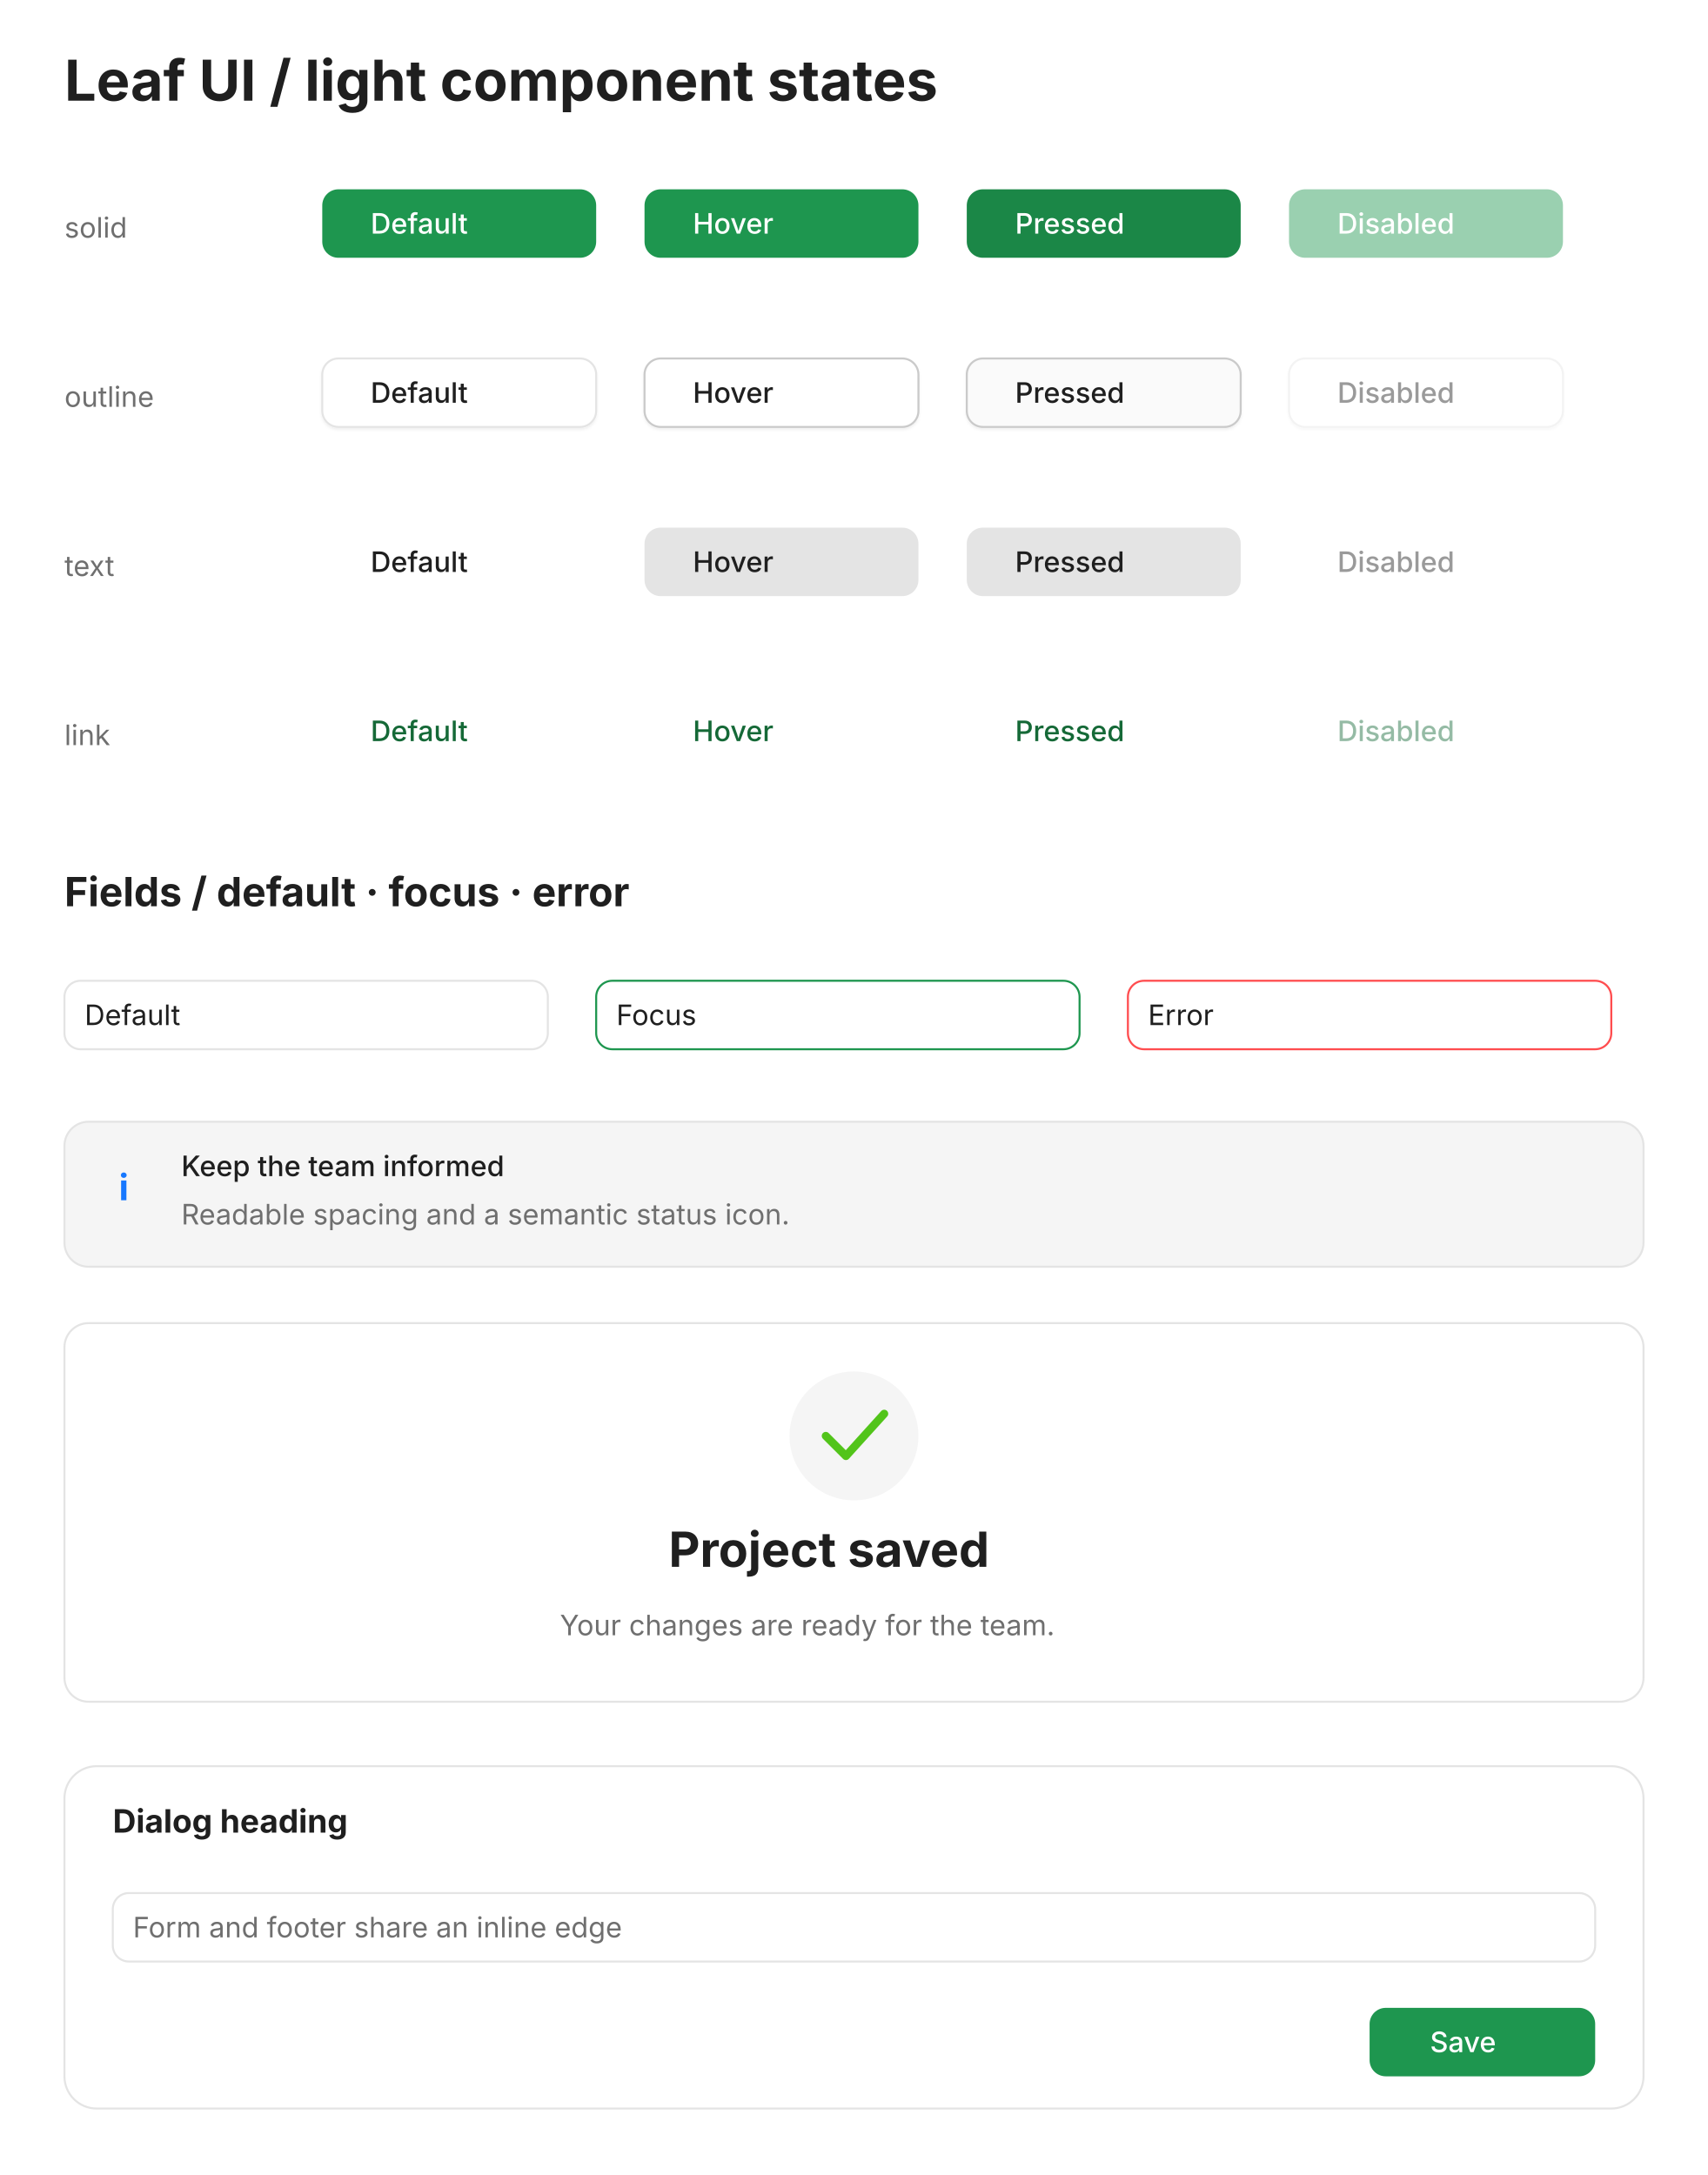
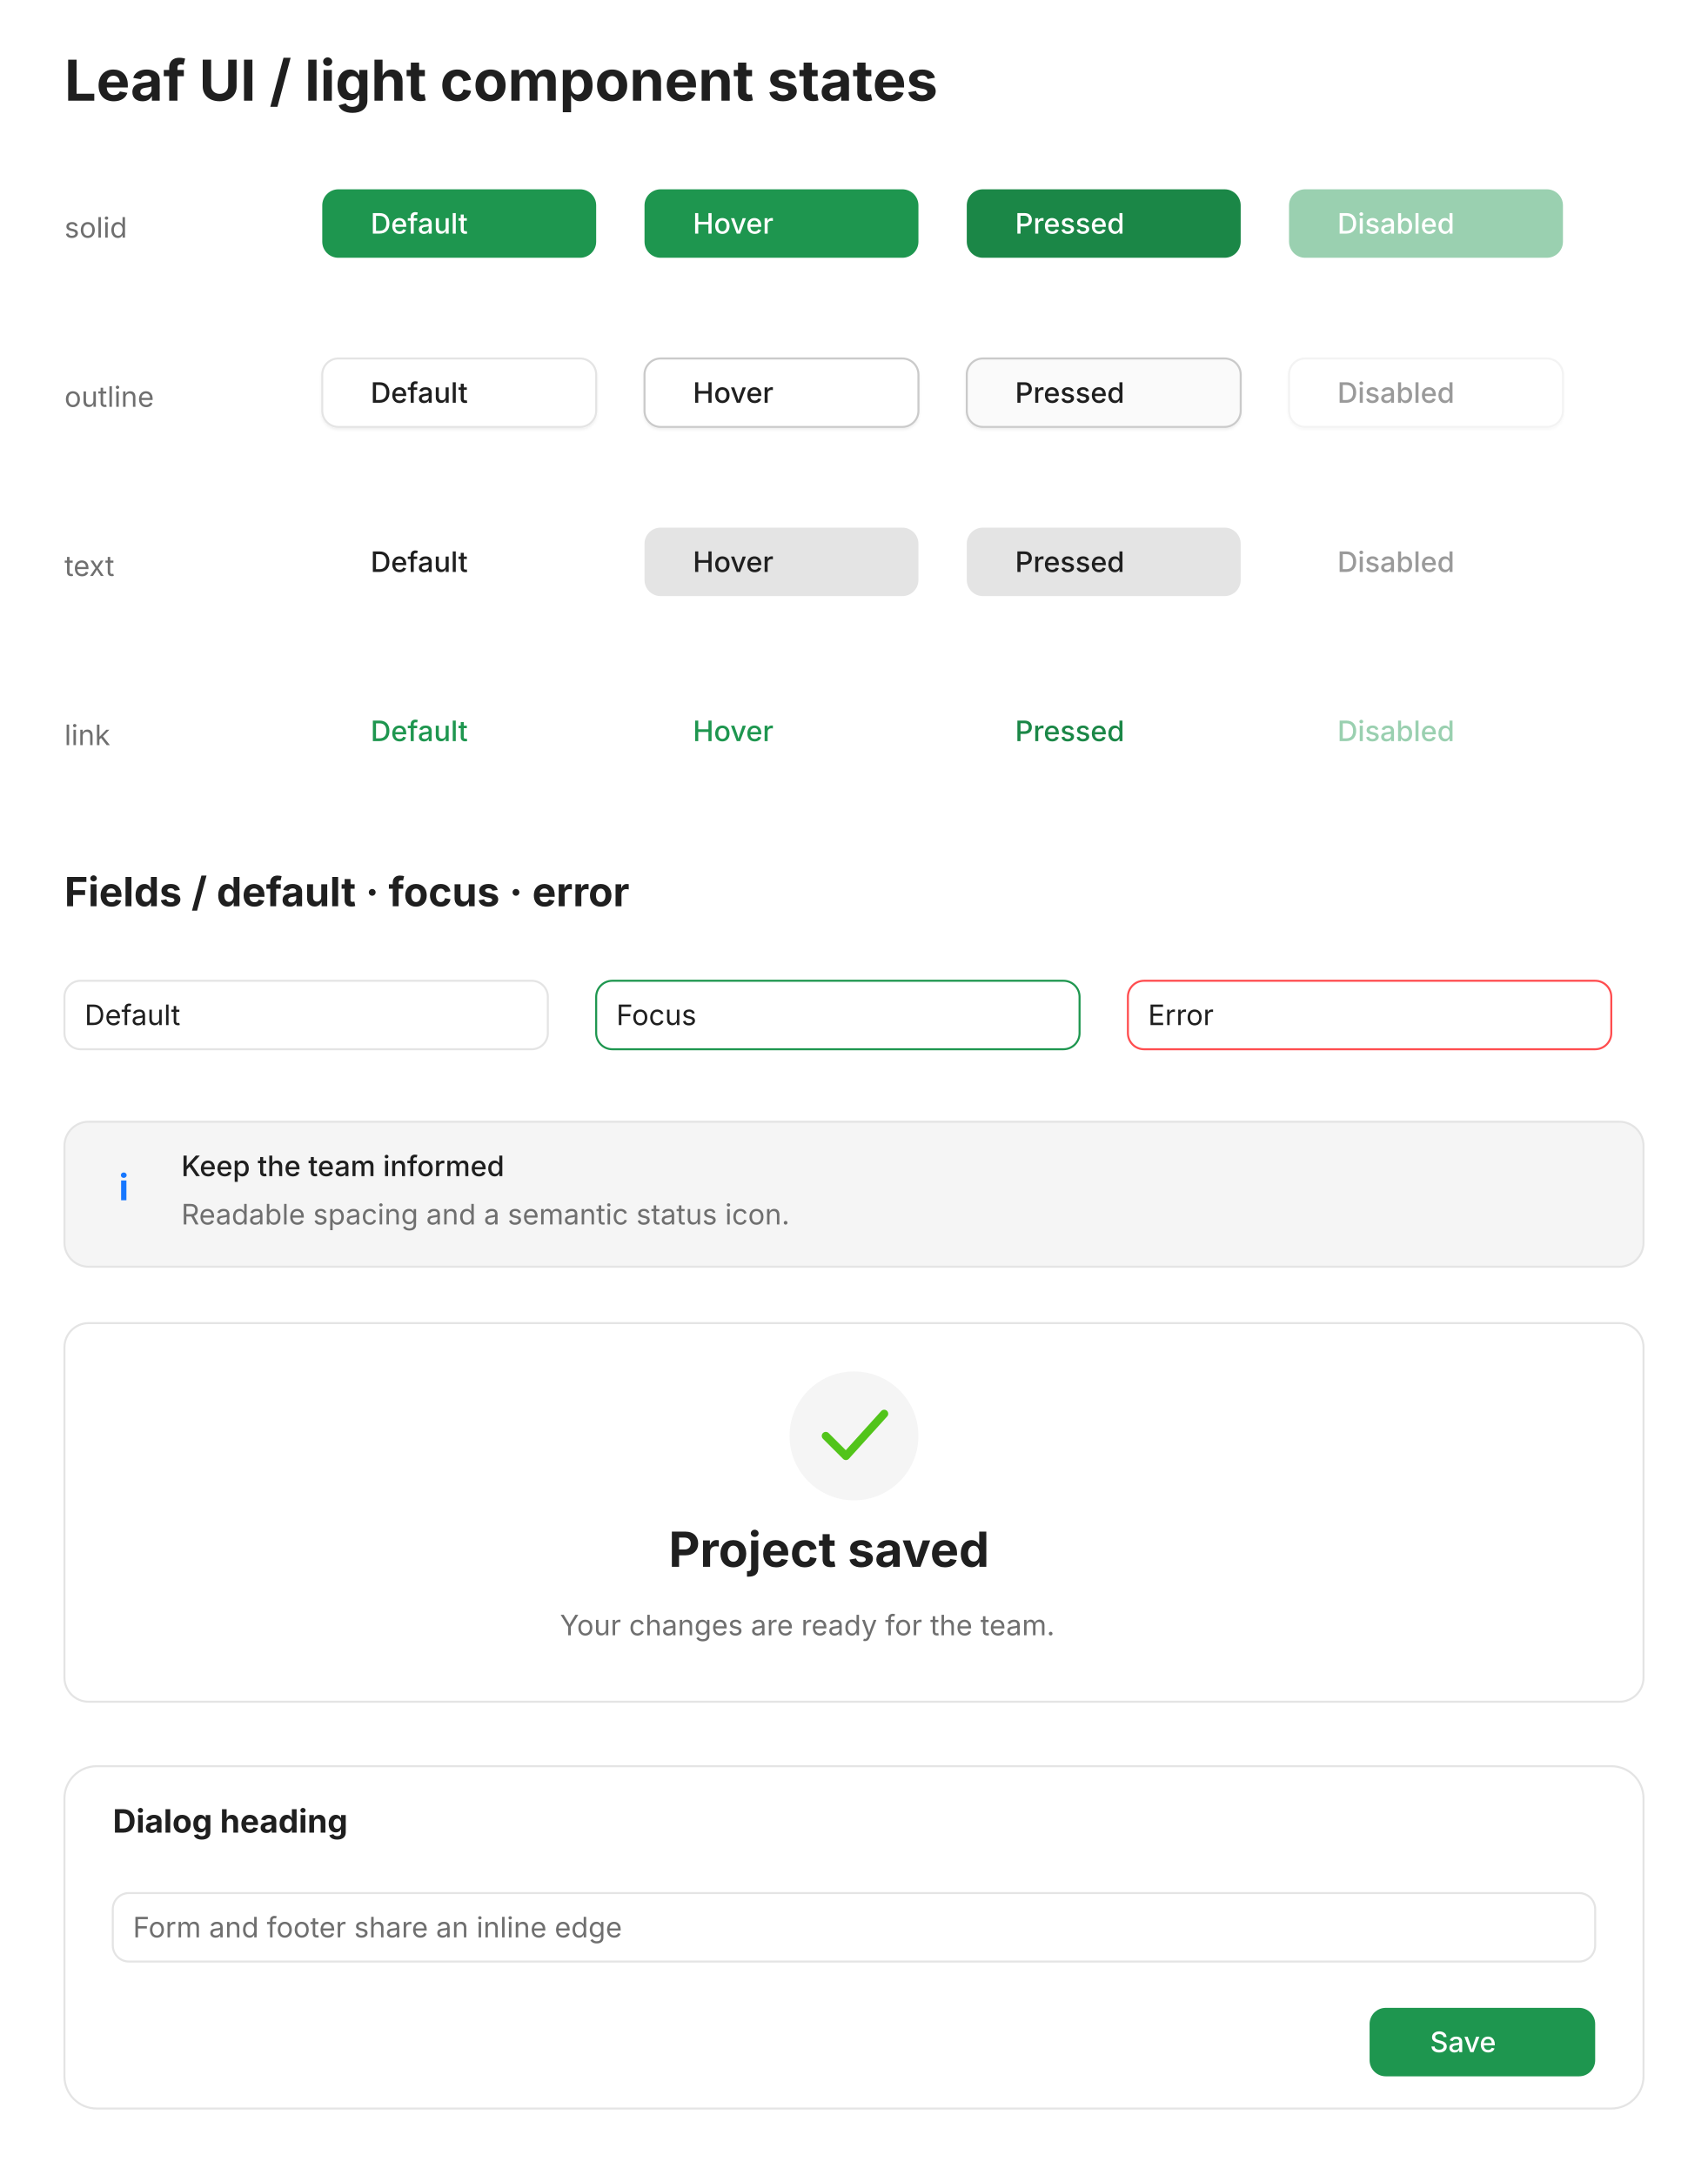
<svg xmlns="http://www.w3.org/2000/svg" width="848" height="1080" viewBox="0 0 848 1080" font-family="Inter, Arial, sans-serif">
  <rect x="0" y="0" width="848" height="1080" rx="0" fill="#ffffff" stroke="none" />
  <defs>
    <filter id="button-outline-shadow" x="-20%" y="-20%" width="140%" height="160%">
      <feDropShadow dx="0" dy="1" stdDeviation="0.8" flood-color="#000000" flood-opacity="0.06" />
    </filter>
  </defs>
  <text x="32" y="50" fill="#1f1f1f" font-size="28" font-weight="700">Leaf UI / light component states</text>
  <text x="32" y="118" fill="#6f6f6f" font-size="14" font-weight="400">solid</text>
  <g id="button-solid-default" opacity="1">
    <rect x="160" y="94" width="136" height="34" rx="8" fill="#1e964f" stroke="none" />
    <text x="184" y="116" fill="#ffffff" font-size="14" font-weight="500">Default</text>
  </g>
  <g id="button-solid-hover" opacity="1">
    <rect x="320" y="94" width="136" height="34" rx="8" fill="#1e964f" stroke="none" />
    <text x="344" y="116" fill="#ffffff" font-size="14" font-weight="500">Hover</text>
  </g>
  <g id="button-solid-pressed" opacity="1">
    <rect x="480" y="94" width="136" height="34" rx="8" fill="rgba(27, 135, 71, 1)" stroke="none" />
    <text x="504" y="116" fill="#ffffff" font-size="14" font-weight="500">Pressed</text>
  </g>
  <g id="button-solid-disabled" opacity="0.45">
    <rect x="640" y="94" width="136" height="34" rx="8" fill="#1e964f" stroke="none" />
    <text x="664" y="116" fill="#ffffff" font-size="14" font-weight="500">Disabled</text>
  </g>
  <text x="32" y="202" fill="#6f6f6f" font-size="14" font-weight="400">outline</text>
  <g id="button-outline-default" opacity="1">
    <rect x="160" y="178" width="136" height="34" rx="8" fill="#ffffff" stroke="#e4e4e4" filter="url(#button-outline-shadow)" />
    <text x="184" y="200" fill="#1f1f1f" font-size="14" font-weight="500">Default</text>
  </g>
  <g id="button-outline-hover" opacity="1">
    <rect x="320" y="178" width="136" height="34" rx="8" fill="#ffffff" stroke="#cacaca" filter="url(#button-outline-shadow)" />
    <text x="344" y="200" fill="#1f1f1f" font-size="14" font-weight="500">Hover</text>
  </g>
  <g id="button-outline-pressed" opacity="1">
    <rect x="480" y="178" width="136" height="34" rx="8" fill="rgb(250, 250, 250)" stroke="#cacaca" filter="url(#button-outline-shadow)" />
    <text x="504" y="200" fill="#1f1f1f" font-size="14" font-weight="500">Pressed</text>
  </g>
  <g id="button-outline-disabled" opacity="0.45">
    <rect x="640" y="178" width="136" height="34" rx="8" fill="#ffffff" stroke="#e4e4e4" filter="url(#button-outline-shadow)" />
    <text x="664" y="200" fill="#1f1f1f" font-size="14" font-weight="500">Disabled</text>
  </g>
  <text x="32" y="286" fill="#6f6f6f" font-size="14" font-weight="400">text</text>
  <g id="button-text-default" opacity="1">
    <rect x="160" y="262" width="136" height="34" rx="8" fill="none" stroke="none" />
    <text x="184" y="284" fill="#1f1f1f" font-size="14" font-weight="500">Default</text>
  </g>
  <g id="button-text-hover" opacity="1">
    <rect x="320" y="262" width="136" height="34" rx="8" fill="#e4e4e4" stroke="none" />
    <text x="344" y="284" fill="#1f1f1f" font-size="14" font-weight="500">Hover</text>
  </g>
  <g id="button-text-pressed" opacity="1">
    <rect x="480" y="262" width="136" height="34" rx="8" fill="#e4e4e4" stroke="none" />
    <text x="504" y="284" fill="#1f1f1f" font-size="14" font-weight="500">Pressed</text>
  </g>
  <g id="button-text-disabled" opacity="0.45">
    <rect x="640" y="262" width="136" height="34" rx="8" fill="none" stroke="none" />
    <text x="664" y="284" fill="#1f1f1f" font-size="14" font-weight="500">Disabled</text>
  </g>
  <text x="32" y="370" fill="#6f6f6f" font-size="14" font-weight="400">link</text>
  <g id="button-link-default" opacity="1">
    <rect x="160" y="346" width="136" height="34" rx="8" fill="none" stroke="none" />
-     <text x="184" y="368" fill="rgba(21, 105, 55, 1)" font-size="14" font-weight="500">Default</text>
+     <text x="184" y="368" fill="#1e964f" font-size="14" font-weight="500">Default</text>
  </g>
  <g id="button-link-hover" opacity="1">
    <rect x="320" y="346" width="136" height="34" rx="8" fill="none" stroke="none" />
-     <text x="344" y="368" fill="rgba(21, 105, 55, 1)" font-size="14" font-weight="500">Hover</text>
+     <text x="344" y="368" fill="#1e964f" font-size="14" font-weight="500">Hover</text>
  </g>
  <g id="button-link-pressed" opacity="1">
    <rect x="480" y="346" width="136" height="34" rx="8" fill="none" stroke="none" />
-     <text x="504" y="368" fill="rgba(21, 105, 55, 1)" font-size="14" font-weight="500">Pressed</text>
+     <text x="504" y="368" fill="rgba(27, 135, 71, 1)" font-size="14" font-weight="500">Pressed</text>
  </g>
  <g id="button-link-disabled" opacity="0.45">
    <rect x="640" y="346" width="136" height="34" rx="8" fill="none" stroke="none" />
-     <text x="664" y="368" fill="rgba(21, 105, 55, 1)" font-size="14" font-weight="500">Disabled</text>
+     <text x="664" y="368" fill="#1e964f" font-size="14" font-weight="500">Disabled</text>
  </g>
  <text x="32" y="450" fill="#1f1f1f" font-size="20" font-weight="700">Fields / default · focus · error</text>
  <g id="input-default">
    <rect x="32" y="487" width="240" height="34" rx="8" fill="#ffffff" stroke="#e4e4e4" />
    <text x="42" y="509" fill="#1f1f1f" font-size="14" font-weight="400">Default</text>
  </g>
  <g id="input-focus">
    <rect x="296" y="487" width="240" height="34" rx="8" fill="#ffffff" stroke="#1e964f" />
    <text x="306" y="509" fill="#1f1f1f" font-size="14" font-weight="400">Focus</text>
  </g>
  <g id="input-error">
    <rect x="560" y="487" width="240" height="34" rx="8" fill="#ffffff" stroke="#ff4d4f" />
    <text x="570" y="509" fill="#1f1f1f" font-size="14" font-weight="400">Error</text>
  </g>
  <g id="alert-info">
    <rect x="32" y="557" width="784" height="72" rx="12" fill="#f5f5f5" stroke="#e4e4e4" />
    <text x="59" y="596" fill="#1677ff" font-size="18" font-weight="700">i</text>
    <text x="90" y="584" fill="#1f1f1f" font-size="14" font-weight="500">Keep the team informed</text>
    <text x="90" y="608" fill="#6f6f6f" font-size="14" font-weight="400">Readable spacing and a semantic status icon.</text>
  </g>
  <g id="result-success">
    <rect x="32" y="657" width="784" height="188" rx="12" fill="#ffffff" stroke="#e4e4e4" />
    <rect x="392" y="681" width="64" height="64" rx="32" fill="#f5f5f5" stroke="none" />
    <path d="M410 713 L420 723 L439 702" fill="none" stroke="#52c41a" stroke-width="4" stroke-linecap="round" stroke-linejoin="round" />
    <text x="332" y="778" fill="#1f1f1f" font-size="24" font-weight="700">Project saved</text>
    <text x="278" y="812" fill="#6f6f6f" font-size="14" font-weight="400">Your changes are ready for the team.</text>
  </g>
  <g id="dialog-anatomy">
    <rect x="32" y="877" width="784" height="170" rx="16" fill="#ffffff" stroke="#e4e4e4" />
    <text x="56" y="910" fill="#1f1f1f" font-size="16" font-weight="700">Dialog heading</text>
    <rect x="56" y="940" width="736" height="34" rx="8" fill="#ffffff" stroke="#e4e4e4" />
    <text x="66" y="962" fill="#6f6f6f" font-size="14" font-weight="400">Form and footer share an inline edge</text>
    <rect x="680" y="997" width="112" height="34" rx="8" fill="#1e964f" stroke="none" />
    <text x="710" y="1019" fill="#ffffff" font-size="14" font-weight="500">Save</text>
  </g>
</svg>
